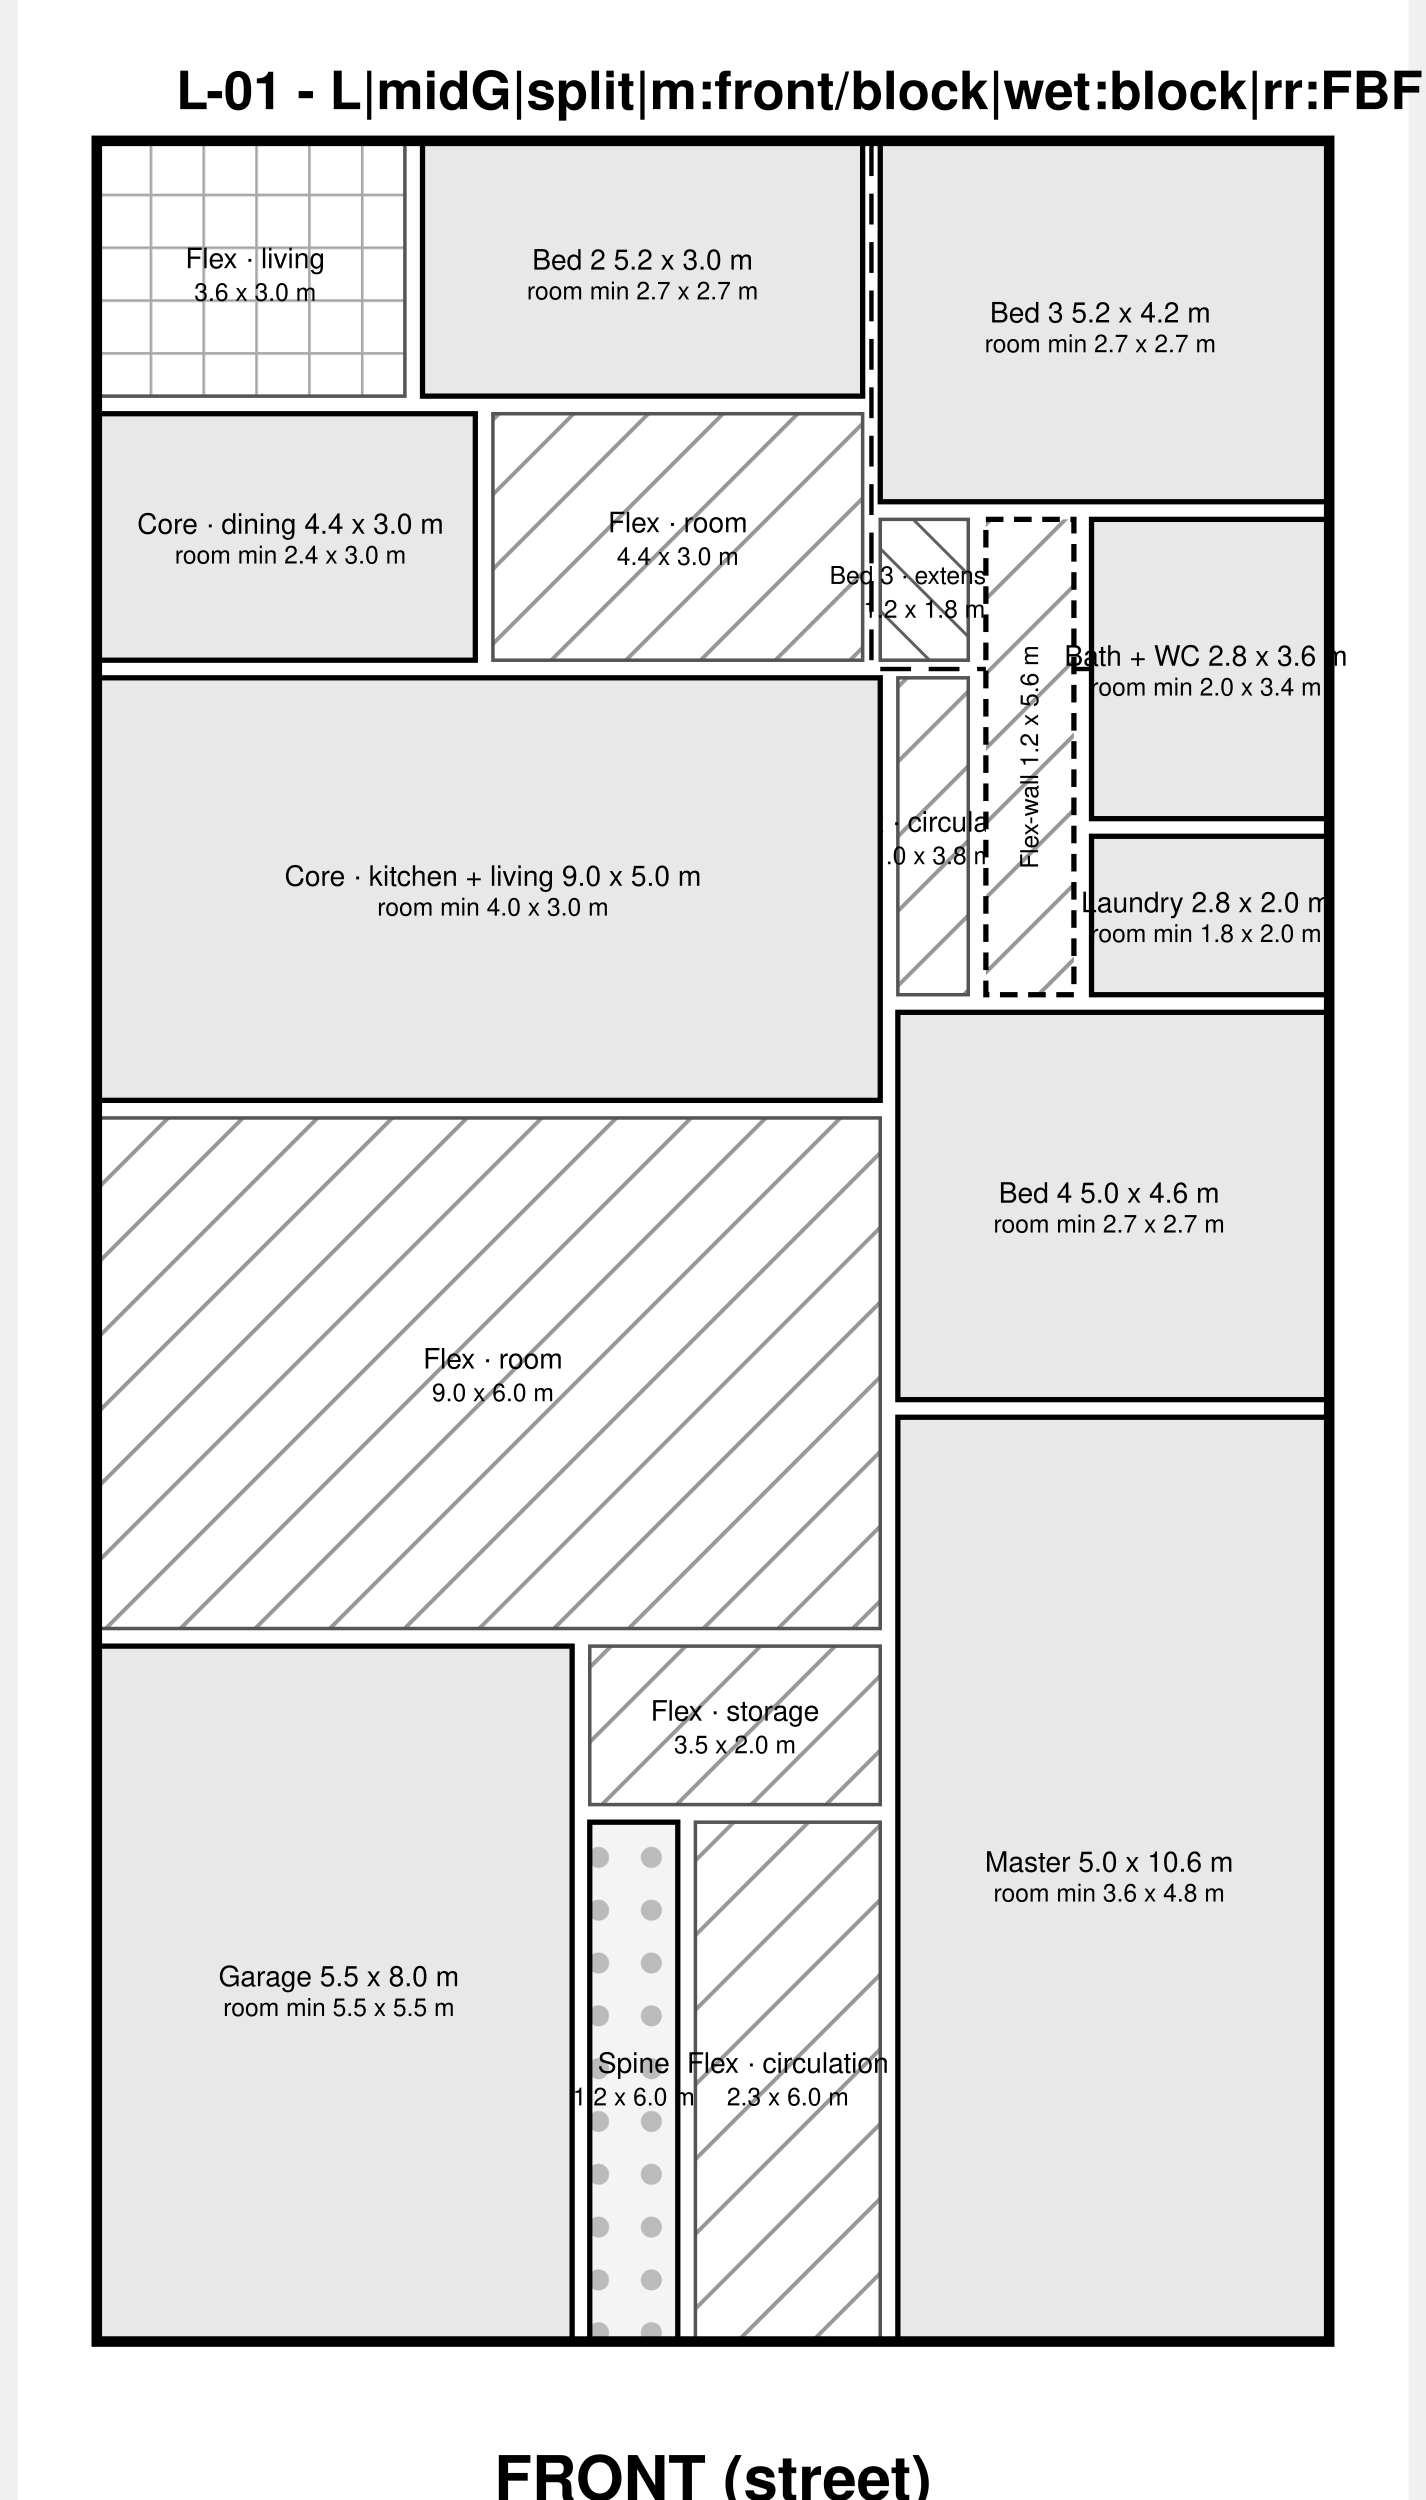
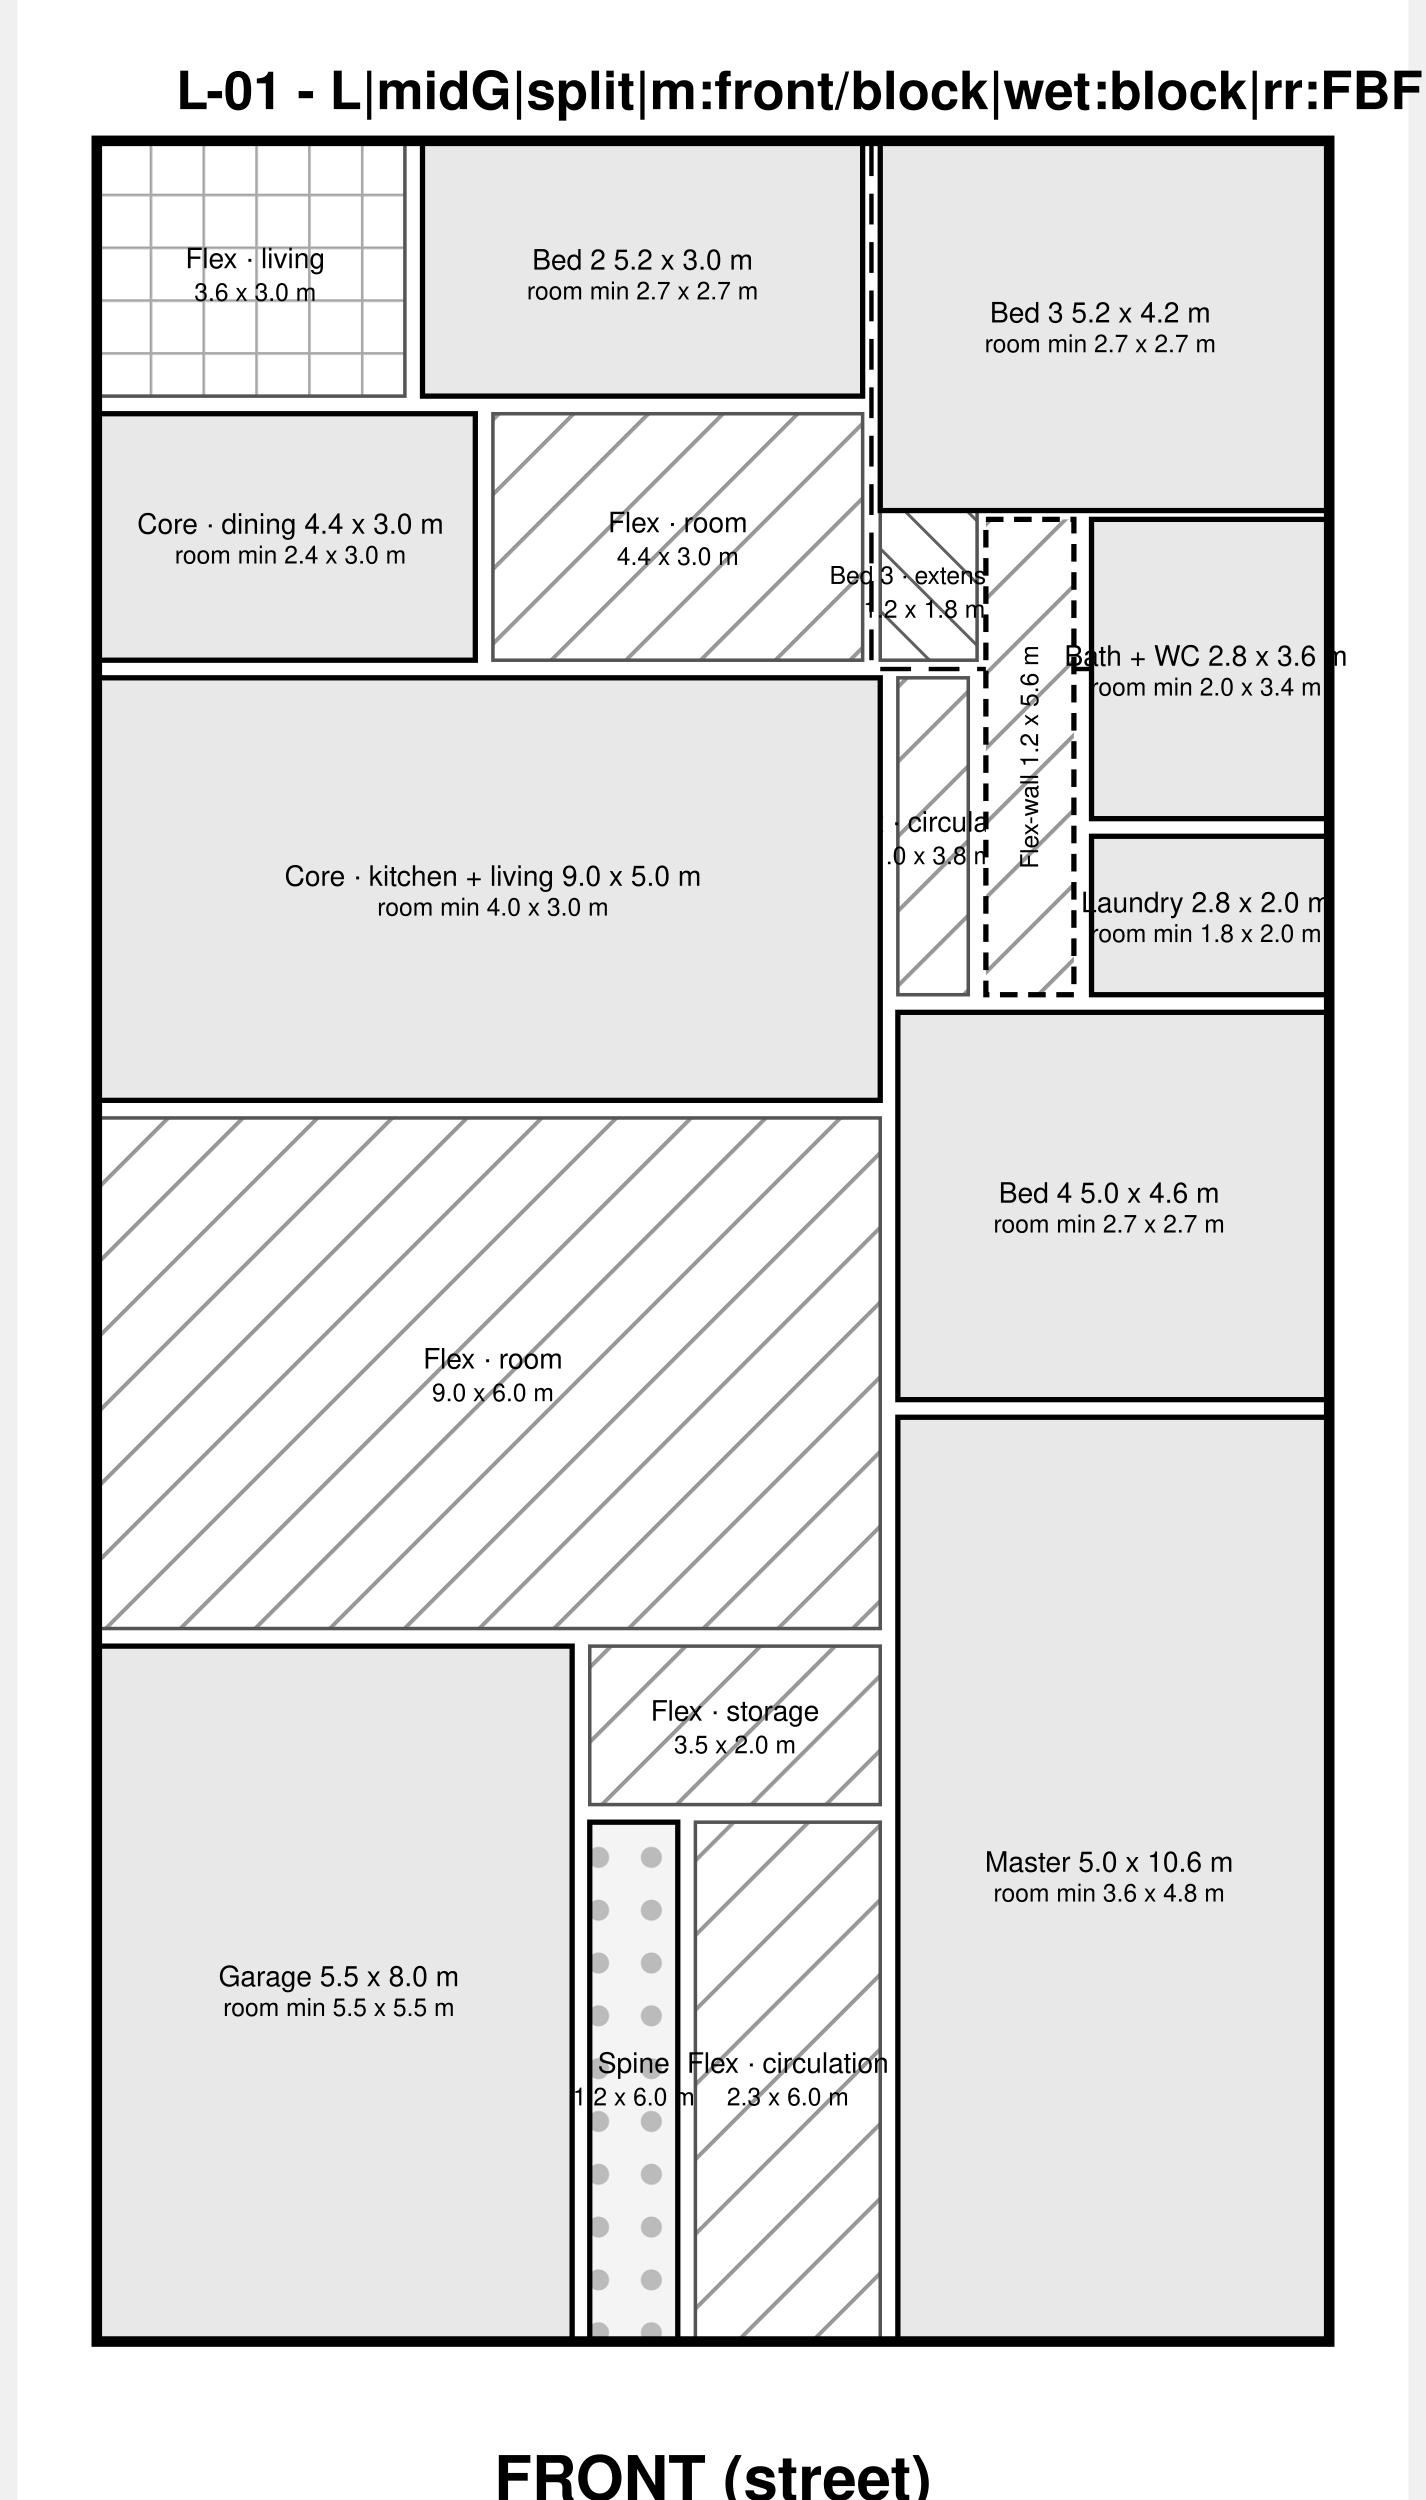
<svg xmlns="http://www.w3.org/2000/svg" width="790" height="1385" viewBox="-900 -1600 15800 28400" font-family="Helvetica, Arial, sans-serif" fill="#000">
  <defs>
    <pattern id="hatch" width="600" height="600" patternUnits="userSpaceOnUse" patternTransform="rotate(45)">
      <rect width="600" height="600" fill="#ffffff" />
      <line x1="0" y1="0" x2="0" y2="600" stroke="#999" stroke-width="90" />
    </pattern>
    <pattern id="hatch2" width="500" height="500" patternUnits="userSpaceOnUse" patternTransform="rotate(-45)">
      <rect width="500" height="500" fill="#ffffff" />
      <line x1="0" y1="0" x2="0" y2="500" stroke="#666" stroke-width="70" />
    </pattern>
    <pattern id="hatch3" width="600" height="600" patternUnits="userSpaceOnUse">
      <rect width="600" height="600" fill="#ffffff" />
      <line x1="0" y1="0" x2="0" y2="600" stroke="#aaa" stroke-width="60" />
      <line x1="0" y1="0" x2="600" y2="0" stroke="#aaa" stroke-width="60" />
    </pattern>
    <pattern id="dots" width="600" height="600" patternUnits="userSpaceOnUse">
      <rect width="600" height="600" fill="#f4f4f4" />
      <circle cx="300" cy="300" r="120" fill="#bbb" />
    </pattern>
  </defs>
  <rect x="-900" y="-1600" width="15800" height="28400" fill="#ffffff" />
  <text x="900" y="-360" font-size="600" font-weight="bold">L-01 - L|midG|split|m:front/block|wet:block|rr:FBFB|fw|v3</text>
  <g>
    <rect x="0" y="0" width="3500" height="2900" fill="url(#hatch3)" stroke="#555" stroke-width="40" />
    <text x="1800" y="1340" font-size="320" text-anchor="middle" dominant-baseline="middle">Flex · living</text>
    <text x="1800" y="1724" font-size="280" text-anchor="middle" dominant-baseline="middle">3.6 x 3.0 m</text>
  </g>
  <g>
    <rect x="4500" y="3100" width="4200" height="2800" fill="url(#hatch)" stroke="#555" stroke-width="40" />
    <text x="6600" y="4340" font-size="320" text-anchor="middle" dominant-baseline="middle">Flex · room</text>
    <text x="6600" y="4724" font-size="280" text-anchor="middle" dominant-baseline="middle">4.4 x 3.0 m</text>
  </g>
  <g>
    <rect x="9100" y="6100" width="800" height="3600" fill="url(#hatch)" stroke="#555" stroke-width="40" />
    <text x="9500" y="7740" font-size="320" text-anchor="middle" dominant-baseline="middle">Flex · circulation</text>
    <text x="9500" y="8124" font-size="280" text-anchor="middle" dominant-baseline="middle">1.0 x 3.8 m</text>
  </g>
  <g>
    <rect x="0" y="11100" width="8900" height="5800" fill="url(#hatch)" stroke="#555" stroke-width="40" />
    <text x="4500" y="13840" font-size="320" text-anchor="middle" dominant-baseline="middle">Flex · room</text>
    <text x="4500" y="14224" font-size="280" text-anchor="middle" dominant-baseline="middle">9.0 x 6.0 m</text>
  </g>
  <g>
    <rect x="5600" y="17100" width="3300" height="1800" fill="url(#hatch)" stroke="#555" stroke-width="40" />
    <text x="7250" y="17840" font-size="320" text-anchor="middle" dominant-baseline="middle">Flex · storage</text>
    <text x="7250" y="18224" font-size="280" text-anchor="middle" dominant-baseline="middle">3.5 x 2.0 m</text>
  </g>
  <g>
    <rect x="6800" y="19100" width="2100" height="5900" fill="url(#hatch)" stroke="#555" stroke-width="40" />
    <text x="7850" y="21840" font-size="320" text-anchor="middle" dominant-baseline="middle">Flex · circulation</text>
    <text x="7850" y="22224" font-size="280" text-anchor="middle" dominant-baseline="middle">2.3 x 6.0 m</text>
  </g>
  <g>
-     <rect x="8900" y="4300" width="1000" height="1600" fill="url(#hatch2)" stroke="#555" stroke-width="40" />
+     <rect x="8900" y="4200" width="1100" height="1700" fill="url(#hatch2)" stroke="#555" stroke-width="40" />
    <text x="9400" y="4940" font-size="280" text-anchor="middle" dominant-baseline="middle">Bed 3 · extension</text>
    <text x="9400" y="5324" font-size="280" text-anchor="middle" dominant-baseline="middle">1.2 x 1.8 m</text>
    <rect x="8800" y="0" width="5200" height="6000" fill="none" stroke="#000" stroke-width="50" stroke-dasharray="350 200" />
  </g>
  <g>
    <rect x="3700" y="0" width="5000" height="2900" fill="#e8e8e8" stroke="#000" stroke-width="60" />
    <text x="6200" y="1356" font-size="320" text-anchor="middle" dominant-baseline="middle">Bed 2 5.2 x 3.0 m</text>
    <text x="6200" y="1708" font-size="280" text-anchor="middle" dominant-baseline="middle">room min 2.7 x 2.7 m</text>
  </g>
  <g>
-     <rect x="8900" y="0" width="5100" height="4100" fill="#e8e8e8" stroke="#000" stroke-width="60" />
+     <rect x="8900" y="0" width="5100" height="4200" fill="#e8e8e8" stroke="#000" stroke-width="60" />
    <text x="11400" y="1956" font-size="320" text-anchor="middle" dominant-baseline="middle">Bed 3 5.2 x 4.2 m</text>
    <text x="11400" y="2308" font-size="280" text-anchor="middle" dominant-baseline="middle">room min 2.7 x 2.7 m</text>
  </g>
  <g>
    <rect x="0" y="3100" width="4300" height="2800" fill="#e8e8e8" stroke="#000" stroke-width="60" />
    <text x="2200" y="4356" font-size="320" text-anchor="middle" dominant-baseline="middle">Core · dining 4.4 x 3.0 m</text>
    <text x="2200" y="4708" font-size="280" text-anchor="middle" dominant-baseline="middle">room min 2.4 x 3.0 m</text>
  </g>
  <g>
    <rect x="0" y="6100" width="8900" height="4800" fill="#e8e8e8" stroke="#000" stroke-width="60" />
    <text x="4500" y="8356" font-size="320" text-anchor="middle" dominant-baseline="middle">Core · kitchen + living 9.0 x 5.0 m</text>
    <text x="4500" y="8708" font-size="280" text-anchor="middle" dominant-baseline="middle">room min 4.0 x 3.0 m</text>
  </g>
  <g>
    <rect x="0" y="17100" width="5400" height="7900" fill="#e8e8e8" stroke="#000" stroke-width="60" />
    <text x="2750" y="20856" font-size="320" text-anchor="middle" dominant-baseline="middle">Garage 5.5 x 8.0 m</text>
    <text x="2750" y="21208" font-size="280" text-anchor="middle" dominant-baseline="middle">room min 5.5 x 5.5 m</text>
  </g>
  <g>
    <rect x="10100" y="4300" width="1000" height="5400" fill="url(#hatch)" stroke="#000" stroke-width="60" stroke-dasharray="200 120" />
    <text transform="translate(10600 7000) rotate(-90)" font-size="280" text-anchor="middle" dominant-baseline="middle">Flex-wall 1.2 x 5.6 m</text>
  </g>
  <g>
    <rect x="11300" y="4300" width="2700" height="3400" fill="#e8e8e8" stroke="#000" stroke-width="60" />
    <text x="12600" y="5856" font-size="320" text-anchor="middle" dominant-baseline="middle">Bath + WC 2.8 x 3.6 m</text>
    <text x="12600" y="6208" font-size="280" text-anchor="middle" dominant-baseline="middle">room min 2.0 x 3.4 m</text>
  </g>
  <g>
    <rect x="11300" y="7900" width="2700" height="1800" fill="#e8e8e8" stroke="#000" stroke-width="60" />
    <text x="12600" y="8656" font-size="320" text-anchor="middle" dominant-baseline="middle">Laundry 2.8 x 2.0 m</text>
    <text x="12600" y="9008" font-size="280" text-anchor="middle" dominant-baseline="middle">room min 1.8 x 2.0 m</text>
  </g>
  <g>
    <rect x="9100" y="9900" width="4900" height="4400" fill="#e8e8e8" stroke="#000" stroke-width="60" />
    <text x="11500" y="11956" font-size="320" text-anchor="middle" dominant-baseline="middle">Bed 4 5.0 x 4.6 m</text>
    <text x="11500" y="12308" font-size="280" text-anchor="middle" dominant-baseline="middle">room min 2.7 x 2.7 m</text>
  </g>
  <g>
    <rect x="9100" y="14500" width="4900" height="10500" fill="#e8e8e8" stroke="#000" stroke-width="60" />
    <text x="11500" y="19556" font-size="320" text-anchor="middle" dominant-baseline="middle">Master 5.0 x 10.6 m</text>
    <text x="11500" y="19908" font-size="280" text-anchor="middle" dominant-baseline="middle">room min 3.6 x 4.8 m</text>
  </g>
  <g>
    <rect x="5600" y="19100" width="1000" height="5900" fill="url(#dots)" stroke="#000" stroke-width="60" />
    <text x="6100" y="21840" font-size="320" text-anchor="middle" dominant-baseline="middle">Spine</text>
    <text x="6100" y="22224" font-size="280" text-anchor="middle" dominant-baseline="middle">1.2 x 6.0 m</text>
  </g>
  <rect x="0" y="0" width="14000" height="25000" fill="none" stroke="#000" stroke-width="120" />
  <text x="7000" y="26800" font-size="700" text-anchor="middle" font-weight="bold">FRONT (street)</text>
</svg>
